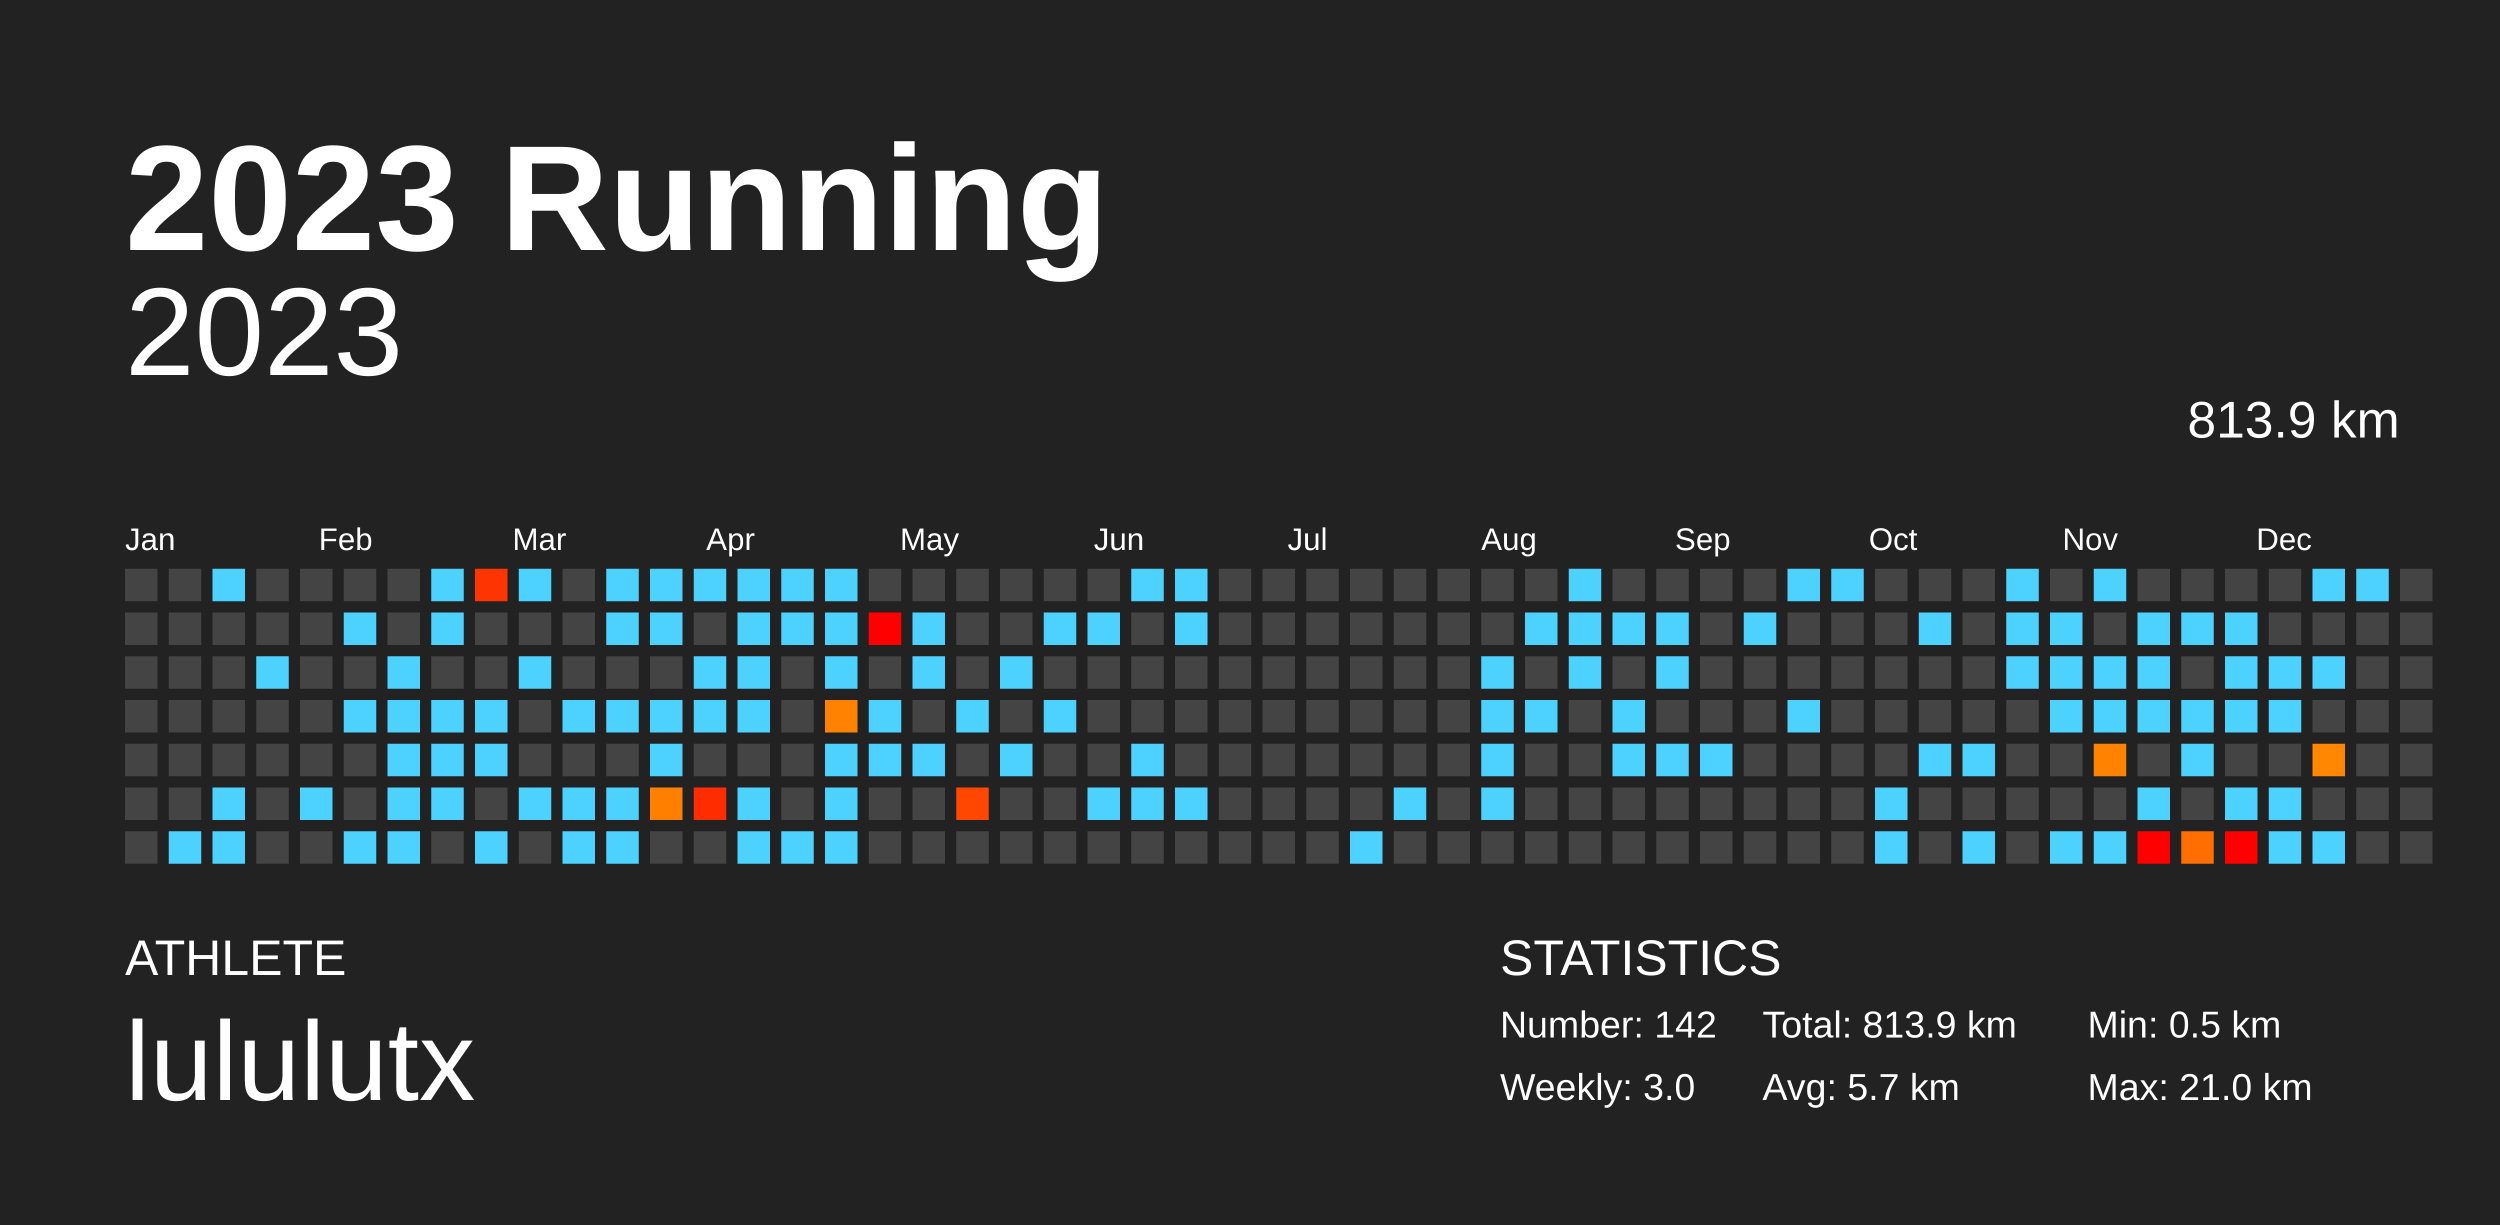
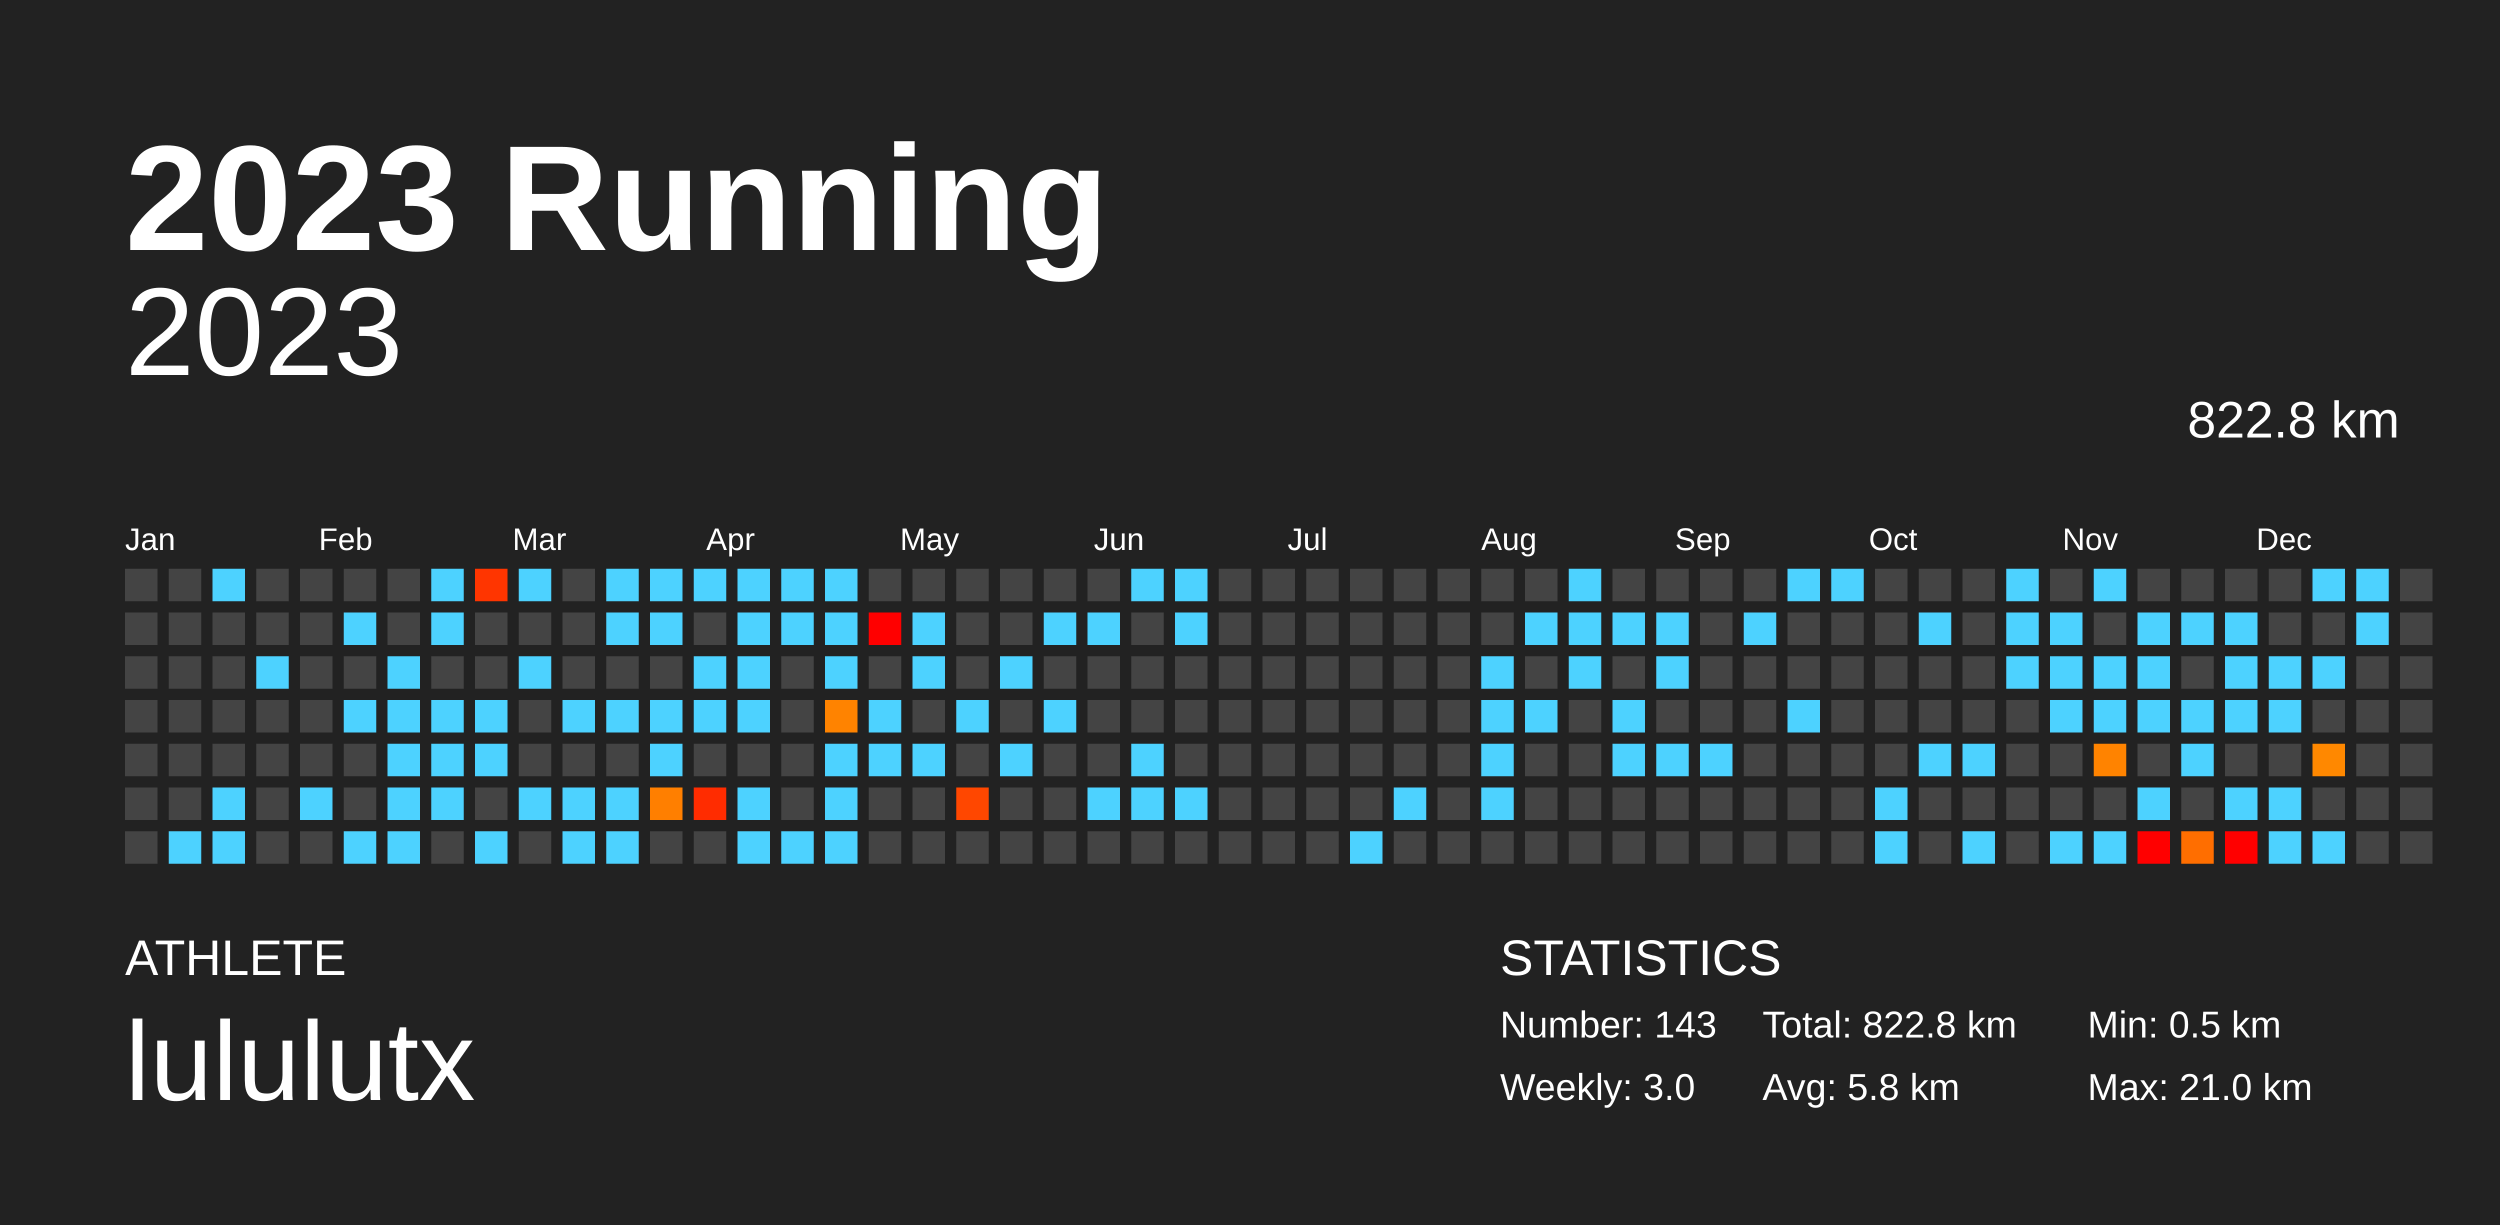
<svg xmlns="http://www.w3.org/2000/svg" baseProfile="full" height="98mm" version="1.1" viewBox="0,0,200,98" width="200mm">
  <defs />
  <rect fill="#222222" height="98" width="200" x="0" y="0" />
  <text fill="#FFFFFF" style="font-size:12px; font-family:Arial; font-weight:bold;" x="10" y="20">2023 Running</text>
  <text fill="#FFFFFF" style="font-size:4px; font-family:Arial" x="10" y="78">ATHLETE</text>
  <text fill="#FFFFFF" style="font-size:9px; font-family:Arial" x="10" y="88">lululutx</text>
  <text fill="#FFFFFF" style="font-size:4px; font-family:Arial" x="120" y="78">STATISTICS</text>
-   <text fill="#FFFFFF" style="font-size:3px; font-family:Arial" x="120" y="83">Number: 142</text>
+   <text fill="#FFFFFF" style="font-size:3px; font-family:Arial" x="120" y="83">Number: 143</text>
  <text fill="#FFFFFF" style="font-size:3px; font-family:Arial" x="120" y="88">Weekly: 3.0</text>
-   <text fill="#FFFFFF" style="font-size:3px; font-family:Arial" x="141" y="83">Total: 813.9 km</text>
-   <text fill="#FFFFFF" style="font-size:3px; font-family:Arial" x="141" y="88">Avg: 5.7 km</text>
+   <text fill="#FFFFFF" style="font-size:3px; font-family:Arial" x="141" y="83">Total: 822.8 km</text>
+   <text fill="#FFFFFF" style="font-size:3px; font-family:Arial" x="141" y="88">Avg: 5.8 km</text>
  <text fill="#FFFFFF" style="font-size:3px; font-family:Arial" x="167" y="83">Min: 0.5 km</text>
  <text fill="#FFFFFF" style="font-size:3px; font-family:Arial" x="167" y="88">Max: 21.0 km</text>
  <text alignment-baseline="hanging" fill="#FFFFFF" style="font-size:10.0px; font-family:Arial;" x="10" y="30">2023</text>
-   <text alignment-baseline="hanging" fill="#FFFFFF" style="font-size:4.125px; font-family:Arial;" x="175" y="35">813.9 km</text>
+   <text alignment-baseline="hanging" fill="#FFFFFF" style="font-size:4.125px; font-family:Arial;" x="175" y="35">822.8 km</text>
  <text fill="#FFFFFF" style="font-size:2.5px; font-family:Arial" x="10.0" y="44">Jan</text>
  <text fill="#FFFFFF" style="font-size:2.5px; font-family:Arial" x="25.5" y="44">Feb</text>
  <text fill="#FFFFFF" style="font-size:2.5px; font-family:Arial" x="41.0" y="44">Mar</text>
  <text fill="#FFFFFF" style="font-size:2.5px; font-family:Arial" x="56.5" y="44">Apr</text>
  <text fill="#FFFFFF" style="font-size:2.5px; font-family:Arial" x="72.0" y="44">May</text>
  <text fill="#FFFFFF" style="font-size:2.5px; font-family:Arial" x="87.5" y="44">Jun</text>
  <text fill="#FFFFFF" style="font-size:2.5px; font-family:Arial" x="103.0" y="44">Jul</text>
  <text fill="#FFFFFF" style="font-size:2.5px; font-family:Arial" x="118.5" y="44">Aug</text>
  <text fill="#FFFFFF" style="font-size:2.5px; font-family:Arial" x="134.0" y="44">Sep</text>
  <text fill="#FFFFFF" style="font-size:2.5px; font-family:Arial" x="149.5" y="44">Oct</text>
  <text fill="#FFFFFF" style="font-size:2.5px; font-family:Arial" x="165.0" y="44">Nov</text>
  <text fill="#FFFFFF" style="font-size:2.5px; font-family:Arial" x="180.5" y="44">Dec</text>
  <rect fill="#444444" height="2.6" width="2.6" x="10.0" y="45.5" />
  <rect fill="#444444" height="2.6" width="2.6" x="10.0" y="49.0" />
  <rect fill="#444444" height="2.6" width="2.6" x="10.0" y="52.5" />
  <rect fill="#444444" height="2.6" width="2.6" x="10.0" y="56.0" />
  <rect fill="#444444" height="2.6" width="2.6" x="10.0" y="59.5" />
  <rect fill="#444444" height="2.6" width="2.6" x="10.0" y="63.0" />
  <rect fill="#444444" height="2.6" width="2.6" x="10.0" y="66.5" />
  <rect fill="#444444" height="2.6" width="2.6" x="13.5" y="45.5" />
  <rect fill="#444444" height="2.6" width="2.6" x="13.5" y="49.0" />
  <rect fill="#444444" height="2.6" width="2.6" x="13.5" y="52.5" />
  <rect fill="#444444" height="2.6" width="2.6" x="13.5" y="56.0" />
  <rect fill="#444444" height="2.6" width="2.6" x="13.5" y="59.5" />
  <rect fill="#444444" height="2.6" width="2.6" x="13.5" y="63.0" />
  <rect fill="#4dd2ff" height="2.6" width="2.6" x="13.5" y="66.5" />
  <rect fill="#4dd2ff" height="2.6" width="2.6" x="17.0" y="45.5" />
  <rect fill="#444444" height="2.6" width="2.6" x="17.0" y="49.0" />
  <rect fill="#444444" height="2.6" width="2.6" x="17.0" y="52.5" />
  <rect fill="#444444" height="2.6" width="2.6" x="17.0" y="56.0" />
  <rect fill="#444444" height="2.6" width="2.6" x="17.0" y="59.5" />
  <rect fill="#4dd2ff" height="2.6" width="2.6" x="17.0" y="63.0" />
  <rect fill="#4dd2ff" height="2.6" width="2.6" x="17.0" y="66.5" />
  <rect fill="#444444" height="2.6" width="2.6" x="20.5" y="45.5" />
  <rect fill="#444444" height="2.6" width="2.6" x="20.5" y="49.0" />
  <rect fill="#4dd2ff" height="2.6" width="2.6" x="20.5" y="52.5" />
  <rect fill="#444444" height="2.6" width="2.6" x="20.5" y="56.0" />
  <rect fill="#444444" height="2.6" width="2.6" x="20.5" y="59.5" />
  <rect fill="#444444" height="2.6" width="2.6" x="20.5" y="63.0" />
  <rect fill="#444444" height="2.6" width="2.6" x="20.5" y="66.5" />
  <rect fill="#444444" height="2.6" width="2.6" x="24.0" y="45.5" />
  <rect fill="#444444" height="2.6" width="2.6" x="24.0" y="49.0" />
  <rect fill="#444444" height="2.6" width="2.6" x="24.0" y="52.5" />
  <rect fill="#444444" height="2.6" width="2.6" x="24.0" y="56.0" />
  <rect fill="#444444" height="2.6" width="2.6" x="24.0" y="59.5" />
  <rect fill="#4dd2ff" height="2.6" width="2.6" x="24.0" y="63.0" />
  <rect fill="#444444" height="2.6" width="2.6" x="24.0" y="66.5" />
  <rect fill="#444444" height="2.6" width="2.6" x="27.5" y="45.5" />
  <rect fill="#4dd2ff" height="2.6" width="2.6" x="27.5" y="49.0" />
  <rect fill="#444444" height="2.6" width="2.6" x="27.5" y="52.5" />
  <rect fill="#4dd2ff" height="2.6" width="2.6" x="27.5" y="56.0" />
  <rect fill="#444444" height="2.6" width="2.6" x="27.5" y="59.5" />
  <rect fill="#444444" height="2.6" width="2.6" x="27.5" y="63.0" />
  <rect fill="#4dd2ff" height="2.6" width="2.6" x="27.5" y="66.5" />
  <rect fill="#444444" height="2.6" width="2.6" x="31.0" y="45.5" />
  <rect fill="#444444" height="2.6" width="2.6" x="31.0" y="49.0" />
  <rect fill="#4dd2ff" height="2.6" width="2.6" x="31.0" y="52.5" />
  <rect fill="#4dd2ff" height="2.6" width="2.6" x="31.0" y="56.0" />
  <rect fill="#4dd2ff" height="2.6" width="2.6" x="31.0" y="59.5" />
  <rect fill="#4dd2ff" height="2.6" width="2.6" x="31.0" y="63.0" />
  <rect fill="#4dd2ff" height="2.6" width="2.6" x="31.0" y="66.5" />
  <rect fill="#4dd2ff" height="2.6" width="2.6" x="34.5" y="45.5" />
  <rect fill="#4dd2ff" height="2.6" width="2.6" x="34.5" y="49.0" />
  <rect fill="#444444" height="2.6" width="2.6" x="34.5" y="52.5" />
  <rect fill="#4dd2ff" height="2.6" width="2.6" x="34.5" y="56.0" />
  <rect fill="#4dd2ff" height="2.6" width="2.6" x="34.5" y="59.5" />
  <rect fill="#4dd2ff" height="2.6" width="2.6" x="34.5" y="63.0" />
  <rect fill="#444444" height="2.6" width="2.6" x="34.5" y="66.5" />
  <rect fill="#ff3500" height="2.6" width="2.6" x="38.0" y="45.5" />
  <rect fill="#444444" height="2.6" width="2.6" x="38.0" y="49.0" />
  <rect fill="#444444" height="2.6" width="2.6" x="38.0" y="52.5" />
  <rect fill="#4dd2ff" height="2.6" width="2.6" x="38.0" y="56.0" />
  <rect fill="#4dd2ff" height="2.6" width="2.6" x="38.0" y="59.5" />
  <rect fill="#444444" height="2.6" width="2.6" x="38.0" y="63.0" />
  <rect fill="#4dd2ff" height="2.6" width="2.6" x="38.0" y="66.5" />
  <rect fill="#4dd2ff" height="2.6" width="2.6" x="41.5" y="45.5" />
  <rect fill="#444444" height="2.6" width="2.6" x="41.5" y="49.0" />
  <rect fill="#4dd2ff" height="2.6" width="2.6" x="41.5" y="52.5" />
  <rect fill="#444444" height="2.6" width="2.6" x="41.5" y="56.0" />
  <rect fill="#444444" height="2.6" width="2.6" x="41.5" y="59.5" />
  <rect fill="#4dd2ff" height="2.6" width="2.6" x="41.5" y="63.0" />
  <rect fill="#444444" height="2.6" width="2.6" x="41.5" y="66.5" />
  <rect fill="#444444" height="2.6" width="2.6" x="45.0" y="45.5" />
  <rect fill="#444444" height="2.6" width="2.6" x="45.0" y="49.0" />
  <rect fill="#444444" height="2.6" width="2.6" x="45.0" y="52.5" />
  <rect fill="#4dd2ff" height="2.6" width="2.6" x="45.0" y="56.0" />
  <rect fill="#444444" height="2.6" width="2.6" x="45.0" y="59.5" />
  <rect fill="#4dd2ff" height="2.6" width="2.6" x="45.0" y="63.0" />
  <rect fill="#4dd2ff" height="2.6" width="2.6" x="45.0" y="66.5" />
  <rect fill="#4dd2ff" height="2.6" width="2.6" x="48.5" y="45.5" />
  <rect fill="#4dd2ff" height="2.6" width="2.6" x="48.5" y="49.0" />
  <rect fill="#444444" height="2.6" width="2.6" x="48.5" y="52.5" />
  <rect fill="#4dd2ff" height="2.6" width="2.6" x="48.5" y="56.0" />
  <rect fill="#444444" height="2.6" width="2.6" x="48.5" y="59.5" />
  <rect fill="#4dd2ff" height="2.6" width="2.6" x="48.5" y="63.0" />
  <rect fill="#4dd2ff" height="2.6" width="2.6" x="48.5" y="66.5" />
  <rect fill="#4dd2ff" height="2.6" width="2.6" x="52.0" y="45.5" />
  <rect fill="#4dd2ff" height="2.6" width="2.6" x="52.0" y="49.0" />
  <rect fill="#444444" height="2.6" width="2.6" x="52.0" y="52.5" />
  <rect fill="#4dd2ff" height="2.6" width="2.6" x="52.0" y="56.0" />
  <rect fill="#4dd2ff" height="2.6" width="2.6" x="52.0" y="59.5" />
  <rect fill="#ff7f00" height="2.6" width="2.6" x="52.0" y="63.0" />
  <rect fill="#444444" height="2.6" width="2.6" x="52.0" y="66.5" />
  <rect fill="#4dd2ff" height="2.6" width="2.6" x="55.5" y="45.5" />
  <rect fill="#444444" height="2.6" width="2.6" x="55.5" y="49.0" />
  <rect fill="#4dd2ff" height="2.6" width="2.6" x="55.5" y="52.5" />
  <rect fill="#4dd2ff" height="2.6" width="2.6" x="55.5" y="56.0" />
  <rect fill="#444444" height="2.6" width="2.6" x="55.5" y="59.5" />
  <rect fill="#ff2c00" height="2.6" width="2.6" x="55.5" y="63.0" />
  <rect fill="#444444" height="2.6" width="2.6" x="55.5" y="66.5" />
  <rect fill="#4dd2ff" height="2.6" width="2.6" x="59.0" y="45.5" />
  <rect fill="#4dd2ff" height="2.6" width="2.6" x="59.0" y="49.0" />
  <rect fill="#4dd2ff" height="2.6" width="2.6" x="59.0" y="52.5" />
  <rect fill="#4dd2ff" height="2.6" width="2.6" x="59.0" y="56.0" />
  <rect fill="#444444" height="2.6" width="2.6" x="59.0" y="59.5" />
  <rect fill="#4dd2ff" height="2.6" width="2.6" x="59.0" y="63.0" />
  <rect fill="#4dd2ff" height="2.6" width="2.6" x="59.0" y="66.5" />
  <rect fill="#4dd2ff" height="2.6" width="2.6" x="62.5" y="45.5" />
  <rect fill="#4dd2ff" height="2.6" width="2.6" x="62.5" y="49.0" />
  <rect fill="#444444" height="2.6" width="2.6" x="62.5" y="52.5" />
  <rect fill="#444444" height="2.6" width="2.6" x="62.5" y="56.0" />
  <rect fill="#444444" height="2.6" width="2.6" x="62.5" y="59.5" />
  <rect fill="#444444" height="2.6" width="2.6" x="62.5" y="63.0" />
  <rect fill="#4dd2ff" height="2.6" width="2.6" x="62.5" y="66.5" />
  <rect fill="#4dd2ff" height="2.6" width="2.6" x="66.0" y="45.5" />
  <rect fill="#4dd2ff" height="2.6" width="2.6" x="66.0" y="49.0" />
  <rect fill="#4dd2ff" height="2.6" width="2.6" x="66.0" y="52.5" />
  <rect fill="#ff8300" height="2.6" width="2.6" x="66.0" y="56.0" />
  <rect fill="#4dd2ff" height="2.6" width="2.6" x="66.0" y="59.5" />
  <rect fill="#4dd2ff" height="2.6" width="2.6" x="66.0" y="63.0" />
  <rect fill="#4dd2ff" height="2.6" width="2.6" x="66.0" y="66.5" />
  <rect fill="#444444" height="2.6" width="2.6" x="69.5" y="45.5" />
  <rect fill="red" height="2.6" width="2.6" x="69.5" y="49.0" />
  <rect fill="#444444" height="2.6" width="2.6" x="69.5" y="52.5" />
  <rect fill="#4dd2ff" height="2.6" width="2.6" x="69.5" y="56.0" />
  <rect fill="#4dd2ff" height="2.6" width="2.6" x="69.5" y="59.5" />
  <rect fill="#444444" height="2.6" width="2.6" x="69.5" y="63.0" />
  <rect fill="#444444" height="2.6" width="2.6" x="69.5" y="66.5" />
  <rect fill="#444444" height="2.6" width="2.6" x="73.0" y="45.5" />
  <rect fill="#4dd2ff" height="2.6" width="2.6" x="73.0" y="49.0" />
  <rect fill="#4dd2ff" height="2.6" width="2.6" x="73.0" y="52.5" />
  <rect fill="#444444" height="2.6" width="2.6" x="73.0" y="56.0" />
  <rect fill="#4dd2ff" height="2.6" width="2.6" x="73.0" y="59.5" />
  <rect fill="#444444" height="2.6" width="2.6" x="73.0" y="63.0" />
  <rect fill="#444444" height="2.6" width="2.6" x="73.0" y="66.5" />
  <rect fill="#444444" height="2.6" width="2.6" x="76.5" y="45.5" />
  <rect fill="#444444" height="2.6" width="2.6" x="76.5" y="49.0" />
  <rect fill="#444444" height="2.6" width="2.6" x="76.5" y="52.5" />
  <rect fill="#4dd2ff" height="2.6" width="2.6" x="76.5" y="56.0" />
  <rect fill="#444444" height="2.6" width="2.6" x="76.5" y="59.5" />
  <rect fill="#ff4700" height="2.6" width="2.6" x="76.5" y="63.0" />
  <rect fill="#444444" height="2.6" width="2.6" x="76.5" y="66.5" />
  <rect fill="#444444" height="2.6" width="2.6" x="80.0" y="45.5" />
  <rect fill="#444444" height="2.6" width="2.6" x="80.0" y="49.0" />
  <rect fill="#4dd2ff" height="2.6" width="2.6" x="80.0" y="52.5" />
  <rect fill="#444444" height="2.6" width="2.6" x="80.0" y="56.0" />
  <rect fill="#4dd2ff" height="2.6" width="2.6" x="80.0" y="59.5" />
  <rect fill="#444444" height="2.6" width="2.6" x="80.0" y="63.0" />
  <rect fill="#444444" height="2.6" width="2.6" x="80.0" y="66.5" />
  <rect fill="#444444" height="2.6" width="2.6" x="83.5" y="45.5" />
  <rect fill="#4dd2ff" height="2.6" width="2.6" x="83.5" y="49.0" />
  <rect fill="#444444" height="2.6" width="2.6" x="83.5" y="52.5" />
  <rect fill="#4dd2ff" height="2.6" width="2.6" x="83.5" y="56.0" />
  <rect fill="#444444" height="2.6" width="2.6" x="83.5" y="59.5" />
  <rect fill="#444444" height="2.6" width="2.6" x="83.5" y="63.0" />
  <rect fill="#444444" height="2.6" width="2.6" x="83.5" y="66.5" />
  <rect fill="#444444" height="2.6" width="2.6" x="87.0" y="45.5" />
  <rect fill="#4dd2ff" height="2.6" width="2.6" x="87.0" y="49.0" />
  <rect fill="#444444" height="2.6" width="2.6" x="87.0" y="52.5" />
  <rect fill="#444444" height="2.6" width="2.6" x="87.0" y="56.0" />
  <rect fill="#444444" height="2.6" width="2.6" x="87.0" y="59.5" />
  <rect fill="#4dd2ff" height="2.6" width="2.6" x="87.0" y="63.0" />
  <rect fill="#444444" height="2.6" width="2.6" x="87.0" y="66.5" />
  <rect fill="#4dd2ff" height="2.6" width="2.6" x="90.5" y="45.5" />
  <rect fill="#444444" height="2.6" width="2.6" x="90.5" y="49.0" />
  <rect fill="#444444" height="2.6" width="2.6" x="90.5" y="52.5" />
  <rect fill="#444444" height="2.6" width="2.6" x="90.5" y="56.0" />
  <rect fill="#4dd2ff" height="2.6" width="2.6" x="90.5" y="59.5" />
  <rect fill="#4dd2ff" height="2.6" width="2.6" x="90.5" y="63.0" />
  <rect fill="#444444" height="2.6" width="2.6" x="90.5" y="66.5" />
  <rect fill="#4dd2ff" height="2.6" width="2.6" x="94.0" y="45.5" />
  <rect fill="#4dd2ff" height="2.6" width="2.6" x="94.0" y="49.0" />
  <rect fill="#444444" height="2.6" width="2.6" x="94.0" y="52.5" />
  <rect fill="#444444" height="2.6" width="2.6" x="94.0" y="56.0" />
  <rect fill="#444444" height="2.6" width="2.6" x="94.0" y="59.5" />
  <rect fill="#4dd2ff" height="2.6" width="2.6" x="94.0" y="63.0" />
  <rect fill="#444444" height="2.6" width="2.6" x="94.0" y="66.5" />
  <rect fill="#444444" height="2.6" width="2.6" x="97.5" y="45.5" />
  <rect fill="#444444" height="2.6" width="2.6" x="97.5" y="49.0" />
  <rect fill="#444444" height="2.6" width="2.6" x="97.5" y="52.5" />
  <rect fill="#444444" height="2.6" width="2.6" x="97.5" y="56.0" />
  <rect fill="#444444" height="2.6" width="2.6" x="97.5" y="59.5" />
  <rect fill="#444444" height="2.6" width="2.6" x="97.5" y="63.0" />
  <rect fill="#444444" height="2.6" width="2.6" x="97.5" y="66.5" />
  <rect fill="#444444" height="2.6" width="2.6" x="101.0" y="45.5" />
  <rect fill="#444444" height="2.6" width="2.6" x="101.0" y="49.0" />
  <rect fill="#444444" height="2.6" width="2.6" x="101.0" y="52.5" />
  <rect fill="#444444" height="2.6" width="2.6" x="101.0" y="56.0" />
  <rect fill="#444444" height="2.6" width="2.6" x="101.0" y="59.5" />
  <rect fill="#444444" height="2.6" width="2.6" x="101.0" y="63.0" />
  <rect fill="#444444" height="2.6" width="2.6" x="101.0" y="66.5" />
  <rect fill="#444444" height="2.6" width="2.6" x="104.5" y="45.5" />
  <rect fill="#444444" height="2.6" width="2.6" x="104.5" y="49.0" />
  <rect fill="#444444" height="2.6" width="2.6" x="104.5" y="52.5" />
  <rect fill="#444444" height="2.6" width="2.6" x="104.5" y="56.0" />
  <rect fill="#444444" height="2.6" width="2.6" x="104.5" y="59.5" />
  <rect fill="#444444" height="2.6" width="2.6" x="104.5" y="63.0" />
  <rect fill="#444444" height="2.6" width="2.6" x="104.5" y="66.5" />
  <rect fill="#444444" height="2.6" width="2.6" x="108.0" y="45.5" />
  <rect fill="#444444" height="2.6" width="2.6" x="108.0" y="49.0" />
  <rect fill="#444444" height="2.6" width="2.6" x="108.0" y="52.5" />
  <rect fill="#444444" height="2.6" width="2.6" x="108.0" y="56.0" />
  <rect fill="#444444" height="2.6" width="2.6" x="108.0" y="59.5" />
  <rect fill="#444444" height="2.6" width="2.6" x="108.0" y="63.0" />
  <rect fill="#4dd2ff" height="2.6" width="2.6" x="108.0" y="66.5" />
  <rect fill="#444444" height="2.6" width="2.6" x="111.5" y="45.5" />
  <rect fill="#444444" height="2.6" width="2.6" x="111.5" y="49.0" />
  <rect fill="#444444" height="2.6" width="2.6" x="111.5" y="52.5" />
  <rect fill="#444444" height="2.6" width="2.6" x="111.5" y="56.0" />
  <rect fill="#444444" height="2.6" width="2.6" x="111.5" y="59.5" />
  <rect fill="#4dd2ff" height="2.6" width="2.6" x="111.5" y="63.0" />
  <rect fill="#444444" height="2.6" width="2.6" x="111.5" y="66.5" />
  <rect fill="#444444" height="2.6" width="2.6" x="115.0" y="45.5" />
  <rect fill="#444444" height="2.6" width="2.6" x="115.0" y="49.0" />
  <rect fill="#444444" height="2.6" width="2.6" x="115.0" y="52.5" />
  <rect fill="#444444" height="2.6" width="2.6" x="115.0" y="56.0" />
  <rect fill="#444444" height="2.6" width="2.6" x="115.0" y="59.5" />
  <rect fill="#444444" height="2.6" width="2.6" x="115.0" y="63.0" />
  <rect fill="#444444" height="2.6" width="2.6" x="115.0" y="66.5" />
  <rect fill="#444444" height="2.6" width="2.6" x="118.5" y="45.5" />
  <rect fill="#444444" height="2.6" width="2.6" x="118.5" y="49.0" />
  <rect fill="#4dd2ff" height="2.6" width="2.6" x="118.5" y="52.5" />
  <rect fill="#4dd2ff" height="2.6" width="2.6" x="118.5" y="56.0" />
  <rect fill="#4dd2ff" height="2.6" width="2.6" x="118.5" y="59.5" />
  <rect fill="#4dd2ff" height="2.6" width="2.6" x="118.5" y="63.0" />
  <rect fill="#444444" height="2.6" width="2.6" x="118.5" y="66.5" />
  <rect fill="#444444" height="2.6" width="2.6" x="122.0" y="45.5" />
  <rect fill="#4dd2ff" height="2.6" width="2.6" x="122.0" y="49.0" />
  <rect fill="#444444" height="2.6" width="2.6" x="122.0" y="52.5" />
  <rect fill="#4dd2ff" height="2.6" width="2.6" x="122.0" y="56.0" />
  <rect fill="#444444" height="2.6" width="2.6" x="122.0" y="59.5" />
  <rect fill="#444444" height="2.6" width="2.6" x="122.0" y="63.0" />
  <rect fill="#444444" height="2.6" width="2.6" x="122.0" y="66.5" />
  <rect fill="#4dd2ff" height="2.6" width="2.6" x="125.5" y="45.5" />
  <rect fill="#4dd2ff" height="2.6" width="2.6" x="125.5" y="49.0" />
  <rect fill="#4dd2ff" height="2.6" width="2.6" x="125.5" y="52.5" />
  <rect fill="#444444" height="2.6" width="2.6" x="125.5" y="56.0" />
  <rect fill="#444444" height="2.6" width="2.6" x="125.5" y="59.5" />
  <rect fill="#444444" height="2.6" width="2.6" x="125.5" y="63.0" />
  <rect fill="#444444" height="2.6" width="2.6" x="125.5" y="66.5" />
  <rect fill="#444444" height="2.6" width="2.6" x="129.0" y="45.5" />
  <rect fill="#4dd2ff" height="2.6" width="2.6" x="129.0" y="49.0" />
  <rect fill="#444444" height="2.6" width="2.6" x="129.0" y="52.5" />
  <rect fill="#4dd2ff" height="2.6" width="2.6" x="129.0" y="56.0" />
  <rect fill="#4dd2ff" height="2.6" width="2.6" x="129.0" y="59.5" />
  <rect fill="#444444" height="2.6" width="2.6" x="129.0" y="63.0" />
  <rect fill="#444444" height="2.6" width="2.6" x="129.0" y="66.5" />
  <rect fill="#444444" height="2.6" width="2.6" x="132.5" y="45.5" />
  <rect fill="#4dd2ff" height="2.6" width="2.6" x="132.5" y="49.0" />
  <rect fill="#4dd2ff" height="2.6" width="2.6" x="132.5" y="52.5" />
  <rect fill="#444444" height="2.6" width="2.6" x="132.5" y="56.0" />
  <rect fill="#4dd2ff" height="2.6" width="2.6" x="132.5" y="59.5" />
  <rect fill="#444444" height="2.6" width="2.6" x="132.5" y="63.0" />
  <rect fill="#444444" height="2.6" width="2.6" x="132.5" y="66.5" />
  <rect fill="#444444" height="2.6" width="2.6" x="136.0" y="45.5" />
  <rect fill="#444444" height="2.6" width="2.6" x="136.0" y="49.0" />
  <rect fill="#444444" height="2.6" width="2.6" x="136.0" y="52.5" />
  <rect fill="#444444" height="2.6" width="2.6" x="136.0" y="56.0" />
  <rect fill="#4dd2ff" height="2.6" width="2.6" x="136.0" y="59.5" />
  <rect fill="#444444" height="2.6" width="2.6" x="136.0" y="63.0" />
  <rect fill="#444444" height="2.6" width="2.6" x="136.0" y="66.5" />
  <rect fill="#444444" height="2.6" width="2.6" x="139.5" y="45.5" />
  <rect fill="#4dd2ff" height="2.6" width="2.6" x="139.5" y="49.0" />
  <rect fill="#444444" height="2.6" width="2.6" x="139.5" y="52.5" />
  <rect fill="#444444" height="2.6" width="2.6" x="139.5" y="56.0" />
  <rect fill="#444444" height="2.6" width="2.6" x="139.5" y="59.5" />
  <rect fill="#444444" height="2.6" width="2.6" x="139.5" y="63.0" />
  <rect fill="#444444" height="2.6" width="2.6" x="139.5" y="66.5" />
  <rect fill="#4dd2ff" height="2.6" width="2.6" x="143.0" y="45.5" />
  <rect fill="#444444" height="2.6" width="2.6" x="143.0" y="49.0" />
  <rect fill="#444444" height="2.6" width="2.6" x="143.0" y="52.5" />
  <rect fill="#4dd2ff" height="2.6" width="2.6" x="143.0" y="56.0" />
  <rect fill="#444444" height="2.6" width="2.6" x="143.0" y="59.5" />
  <rect fill="#444444" height="2.6" width="2.6" x="143.0" y="63.0" />
  <rect fill="#444444" height="2.6" width="2.6" x="143.0" y="66.5" />
  <rect fill="#4dd2ff" height="2.6" width="2.6" x="146.5" y="45.5" />
  <rect fill="#444444" height="2.6" width="2.6" x="146.5" y="49.0" />
  <rect fill="#444444" height="2.6" width="2.6" x="146.5" y="52.5" />
  <rect fill="#444444" height="2.6" width="2.6" x="146.5" y="56.0" />
  <rect fill="#444444" height="2.6" width="2.6" x="146.5" y="59.5" />
  <rect fill="#444444" height="2.6" width="2.6" x="146.5" y="63.0" />
  <rect fill="#444444" height="2.6" width="2.6" x="146.5" y="66.5" />
  <rect fill="#444444" height="2.6" width="2.6" x="150.0" y="45.5" />
  <rect fill="#444444" height="2.6" width="2.6" x="150.0" y="49.0" />
  <rect fill="#444444" height="2.6" width="2.6" x="150.0" y="52.5" />
  <rect fill="#444444" height="2.6" width="2.6" x="150.0" y="56.0" />
  <rect fill="#444444" height="2.6" width="2.6" x="150.0" y="59.5" />
  <rect fill="#4dd2ff" height="2.6" width="2.6" x="150.0" y="63.0" />
  <rect fill="#4dd2ff" height="2.6" width="2.6" x="150.0" y="66.5" />
  <rect fill="#444444" height="2.6" width="2.6" x="153.5" y="45.5" />
  <rect fill="#4dd2ff" height="2.6" width="2.6" x="153.5" y="49.0" />
  <rect fill="#444444" height="2.6" width="2.6" x="153.5" y="52.5" />
  <rect fill="#444444" height="2.6" width="2.6" x="153.5" y="56.0" />
  <rect fill="#4dd2ff" height="2.6" width="2.6" x="153.5" y="59.5" />
  <rect fill="#444444" height="2.6" width="2.6" x="153.5" y="63.0" />
  <rect fill="#444444" height="2.6" width="2.6" x="153.5" y="66.5" />
  <rect fill="#444444" height="2.6" width="2.6" x="157.0" y="45.5" />
  <rect fill="#444444" height="2.6" width="2.6" x="157.0" y="49.0" />
  <rect fill="#444444" height="2.6" width="2.6" x="157.0" y="52.5" />
  <rect fill="#444444" height="2.6" width="2.6" x="157.0" y="56.0" />
  <rect fill="#4dd2ff" height="2.6" width="2.6" x="157.0" y="59.5" />
  <rect fill="#444444" height="2.6" width="2.6" x="157.0" y="63.0" />
  <rect fill="#4dd2ff" height="2.6" width="2.6" x="157.0" y="66.5" />
  <rect fill="#4dd2ff" height="2.6" width="2.6" x="160.5" y="45.5" />
  <rect fill="#4dd2ff" height="2.6" width="2.6" x="160.5" y="49.0" />
  <rect fill="#4dd2ff" height="2.6" width="2.6" x="160.5" y="52.5" />
  <rect fill="#444444" height="2.6" width="2.6" x="160.5" y="56.0" />
  <rect fill="#444444" height="2.6" width="2.6" x="160.5" y="59.5" />
  <rect fill="#444444" height="2.6" width="2.6" x="160.5" y="63.0" />
  <rect fill="#444444" height="2.6" width="2.6" x="160.5" y="66.5" />
  <rect fill="#444444" height="2.6" width="2.6" x="164.0" y="45.5" />
  <rect fill="#4dd2ff" height="2.6" width="2.6" x="164.0" y="49.0" />
  <rect fill="#4dd2ff" height="2.6" width="2.6" x="164.0" y="52.5" />
  <rect fill="#4dd2ff" height="2.6" width="2.6" x="164.0" y="56.0" />
  <rect fill="#444444" height="2.6" width="2.6" x="164.0" y="59.5" />
  <rect fill="#444444" height="2.6" width="2.6" x="164.0" y="63.0" />
  <rect fill="#4dd2ff" height="2.6" width="2.6" x="164.0" y="66.5" />
  <rect fill="#4dd2ff" height="2.6" width="2.6" x="167.5" y="45.5" />
  <rect fill="#444444" height="2.6" width="2.6" x="167.5" y="49.0" />
  <rect fill="#4dd2ff" height="2.6" width="2.6" x="167.5" y="52.5" />
  <rect fill="#4dd2ff" height="2.6" width="2.6" x="167.5" y="56.0" />
  <rect fill="#ff8300" height="2.6" width="2.6" x="167.5" y="59.5" />
  <rect fill="#444444" height="2.6" width="2.6" x="167.5" y="63.0" />
  <rect fill="#4dd2ff" height="2.6" width="2.6" x="167.5" y="66.5" />
  <rect fill="#444444" height="2.6" width="2.6" x="171.0" y="45.5" />
  <rect fill="#4dd2ff" height="2.6" width="2.6" x="171.0" y="49.0" />
  <rect fill="#4dd2ff" height="2.6" width="2.6" x="171.0" y="52.5" />
  <rect fill="#4dd2ff" height="2.6" width="2.6" x="171.0" y="56.0" />
  <rect fill="#444444" height="2.6" width="2.6" x="171.0" y="59.5" />
  <rect fill="#4dd2ff" height="2.6" width="2.6" x="171.0" y="63.0" />
  <rect fill="red" height="2.6" width="2.6" x="171.0" y="66.5" />
  <rect fill="#444444" height="2.6" width="2.6" x="174.5" y="45.5" />
  <rect fill="#4dd2ff" height="2.6" width="2.6" x="174.5" y="49.0" />
  <rect fill="#444444" height="2.6" width="2.6" x="174.5" y="52.5" />
  <rect fill="#4dd2ff" height="2.6" width="2.6" x="174.5" y="56.0" />
  <rect fill="#4dd2ff" height="2.6" width="2.6" x="174.5" y="59.5" />
  <rect fill="#444444" height="2.6" width="2.6" x="174.5" y="63.0" />
  <rect fill="#ff6e00" height="2.6" width="2.6" x="174.5" y="66.5" />
  <rect fill="#444444" height="2.6" width="2.6" x="178.0" y="45.5" />
  <rect fill="#4dd2ff" height="2.6" width="2.6" x="178.0" y="49.0" />
  <rect fill="#4dd2ff" height="2.6" width="2.6" x="178.0" y="52.5" />
  <rect fill="#4dd2ff" height="2.6" width="2.6" x="178.0" y="56.0" />
  <rect fill="#444444" height="2.6" width="2.6" x="178.0" y="59.5" />
  <rect fill="#4dd2ff" height="2.6" width="2.6" x="178.0" y="63.0" />
  <rect fill="red" height="2.6" width="2.6" x="178.0" y="66.5" />
  <rect fill="#444444" height="2.6" width="2.6" x="181.5" y="45.5" />
  <rect fill="#444444" height="2.6" width="2.6" x="181.5" y="49.0" />
  <rect fill="#4dd2ff" height="2.6" width="2.6" x="181.5" y="52.5" />
  <rect fill="#4dd2ff" height="2.6" width="2.6" x="181.5" y="56.0" />
  <rect fill="#444444" height="2.6" width="2.6" x="181.5" y="59.5" />
  <rect fill="#4dd2ff" height="2.6" width="2.6" x="181.5" y="63.0" />
  <rect fill="#4dd2ff" height="2.6" width="2.6" x="181.5" y="66.5" />
  <rect fill="#4dd2ff" height="2.6" width="2.6" x="185.0" y="45.5" />
  <rect fill="#444444" height="2.6" width="2.6" x="185.0" y="49.0" />
  <rect fill="#4dd2ff" height="2.6" width="2.6" x="185.0" y="52.5" />
  <rect fill="#444444" height="2.6" width="2.6" x="185.0" y="56.0" />
  <rect fill="#ff8800" height="2.6" width="2.6" x="185.0" y="59.5" />
  <rect fill="#444444" height="2.6" width="2.6" x="185.0" y="63.0" />
  <rect fill="#4dd2ff" height="2.6" width="2.6" x="185.0" y="66.5" />
  <rect fill="#4dd2ff" height="2.6" width="2.6" x="188.5" y="45.5" />
-   <rect fill="#444444" height="2.6" width="2.6" x="188.5" y="49.0" />
+   <rect fill="#4dd2ff" height="2.6" width="2.6" x="188.5" y="49.0" />
  <rect fill="#444444" height="2.6" width="2.6" x="188.5" y="52.5" />
  <rect fill="#444444" height="2.6" width="2.6" x="188.5" y="56.0" />
  <rect fill="#444444" height="2.6" width="2.6" x="188.5" y="59.5" />
  <rect fill="#444444" height="2.6" width="2.6" x="188.5" y="63.0" />
  <rect fill="#444444" height="2.6" width="2.6" x="188.5" y="66.5" />
  <rect fill="#444444" height="2.6" width="2.6" x="192.0" y="45.5" />
  <rect fill="#444444" height="2.6" width="2.6" x="192.0" y="49.0" />
  <rect fill="#444444" height="2.6" width="2.6" x="192.0" y="52.5" />
  <rect fill="#444444" height="2.6" width="2.6" x="192.0" y="56.0" />
  <rect fill="#444444" height="2.6" width="2.6" x="192.0" y="59.5" />
  <rect fill="#444444" height="2.6" width="2.6" x="192.0" y="63.0" />
  <rect fill="#444444" height="2.6" width="2.6" x="192.0" y="66.5" />
</svg>
